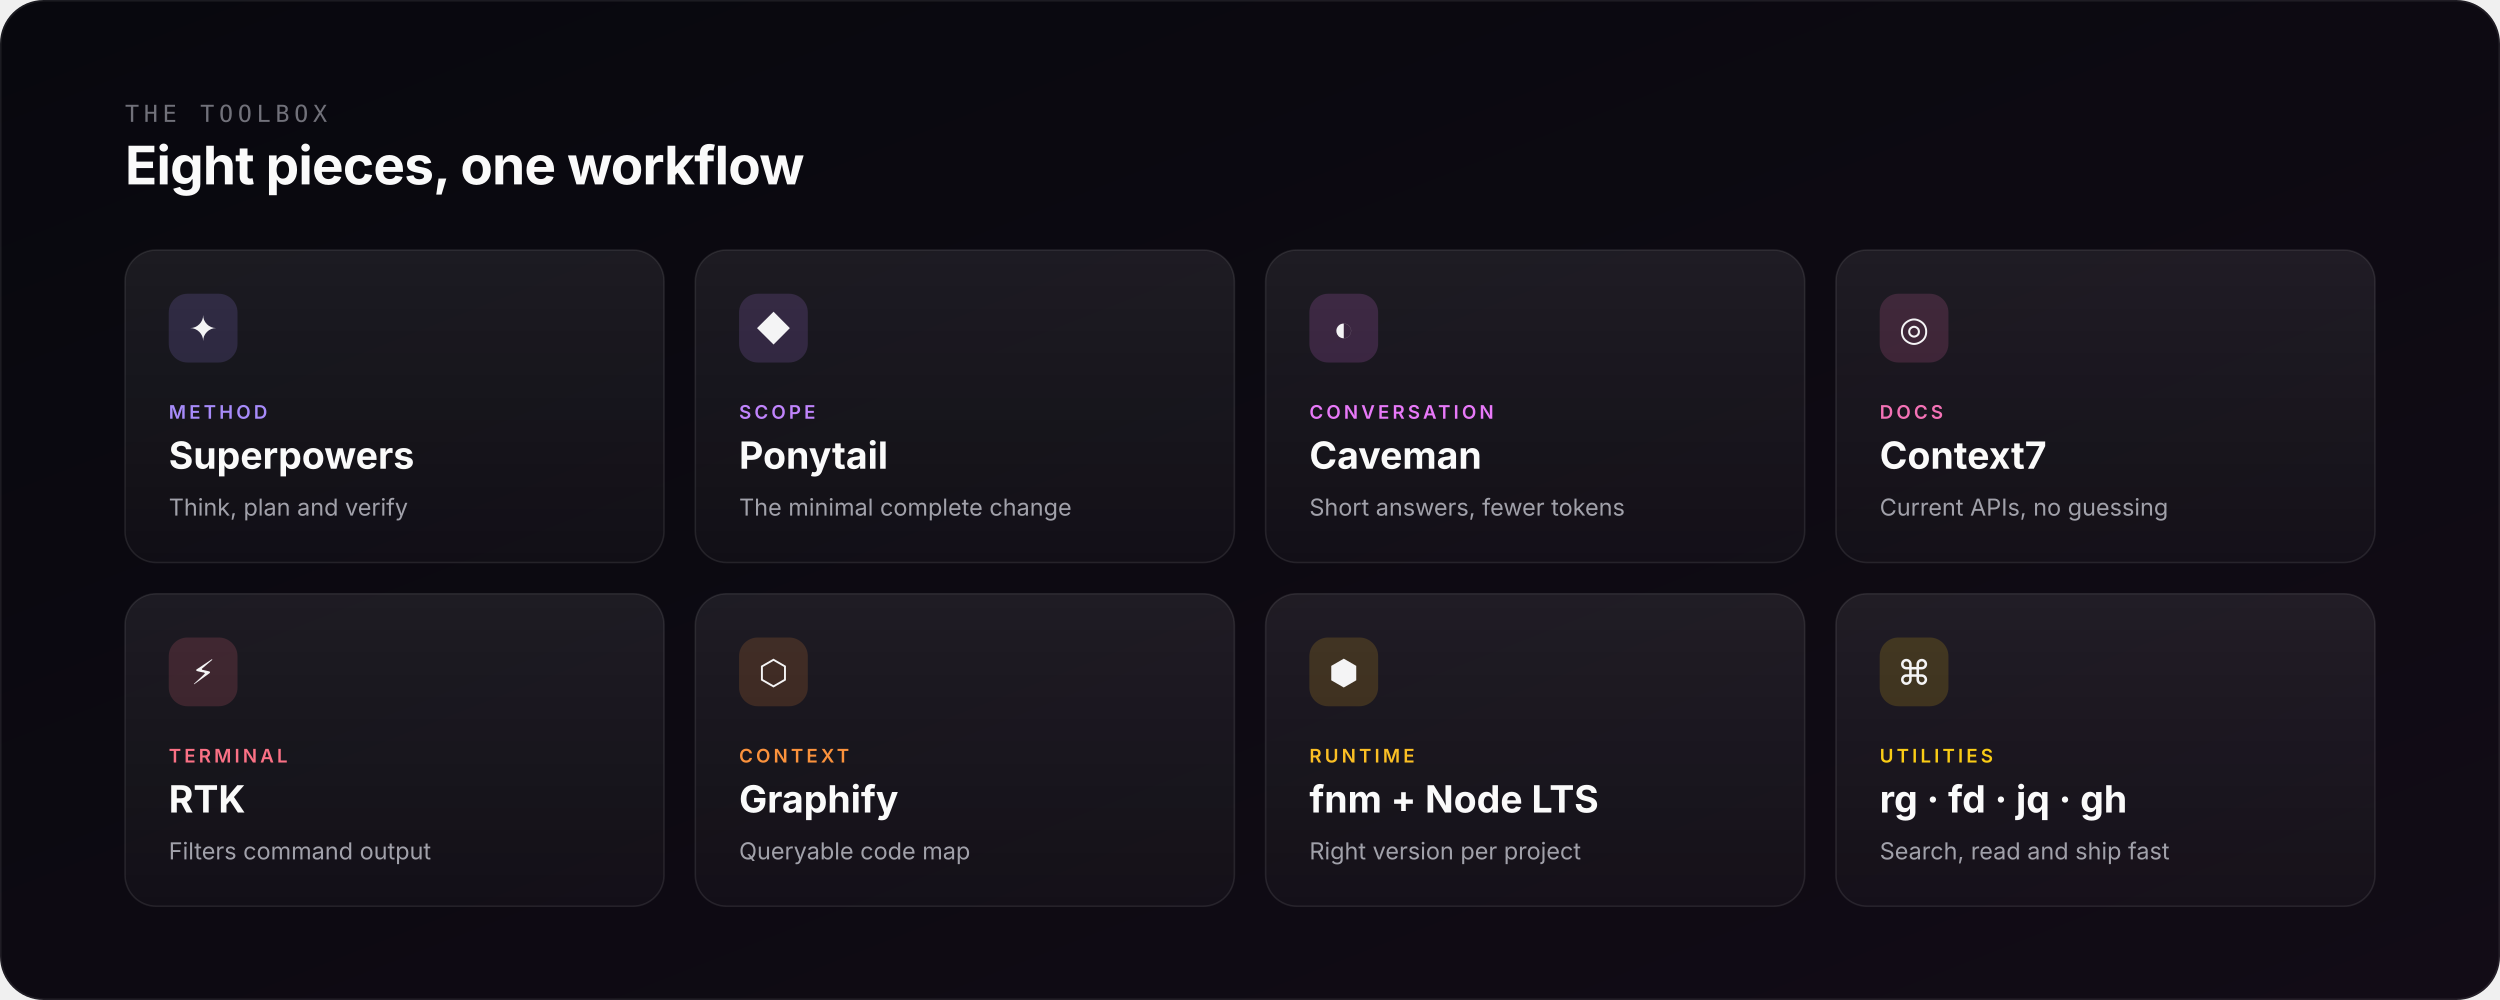
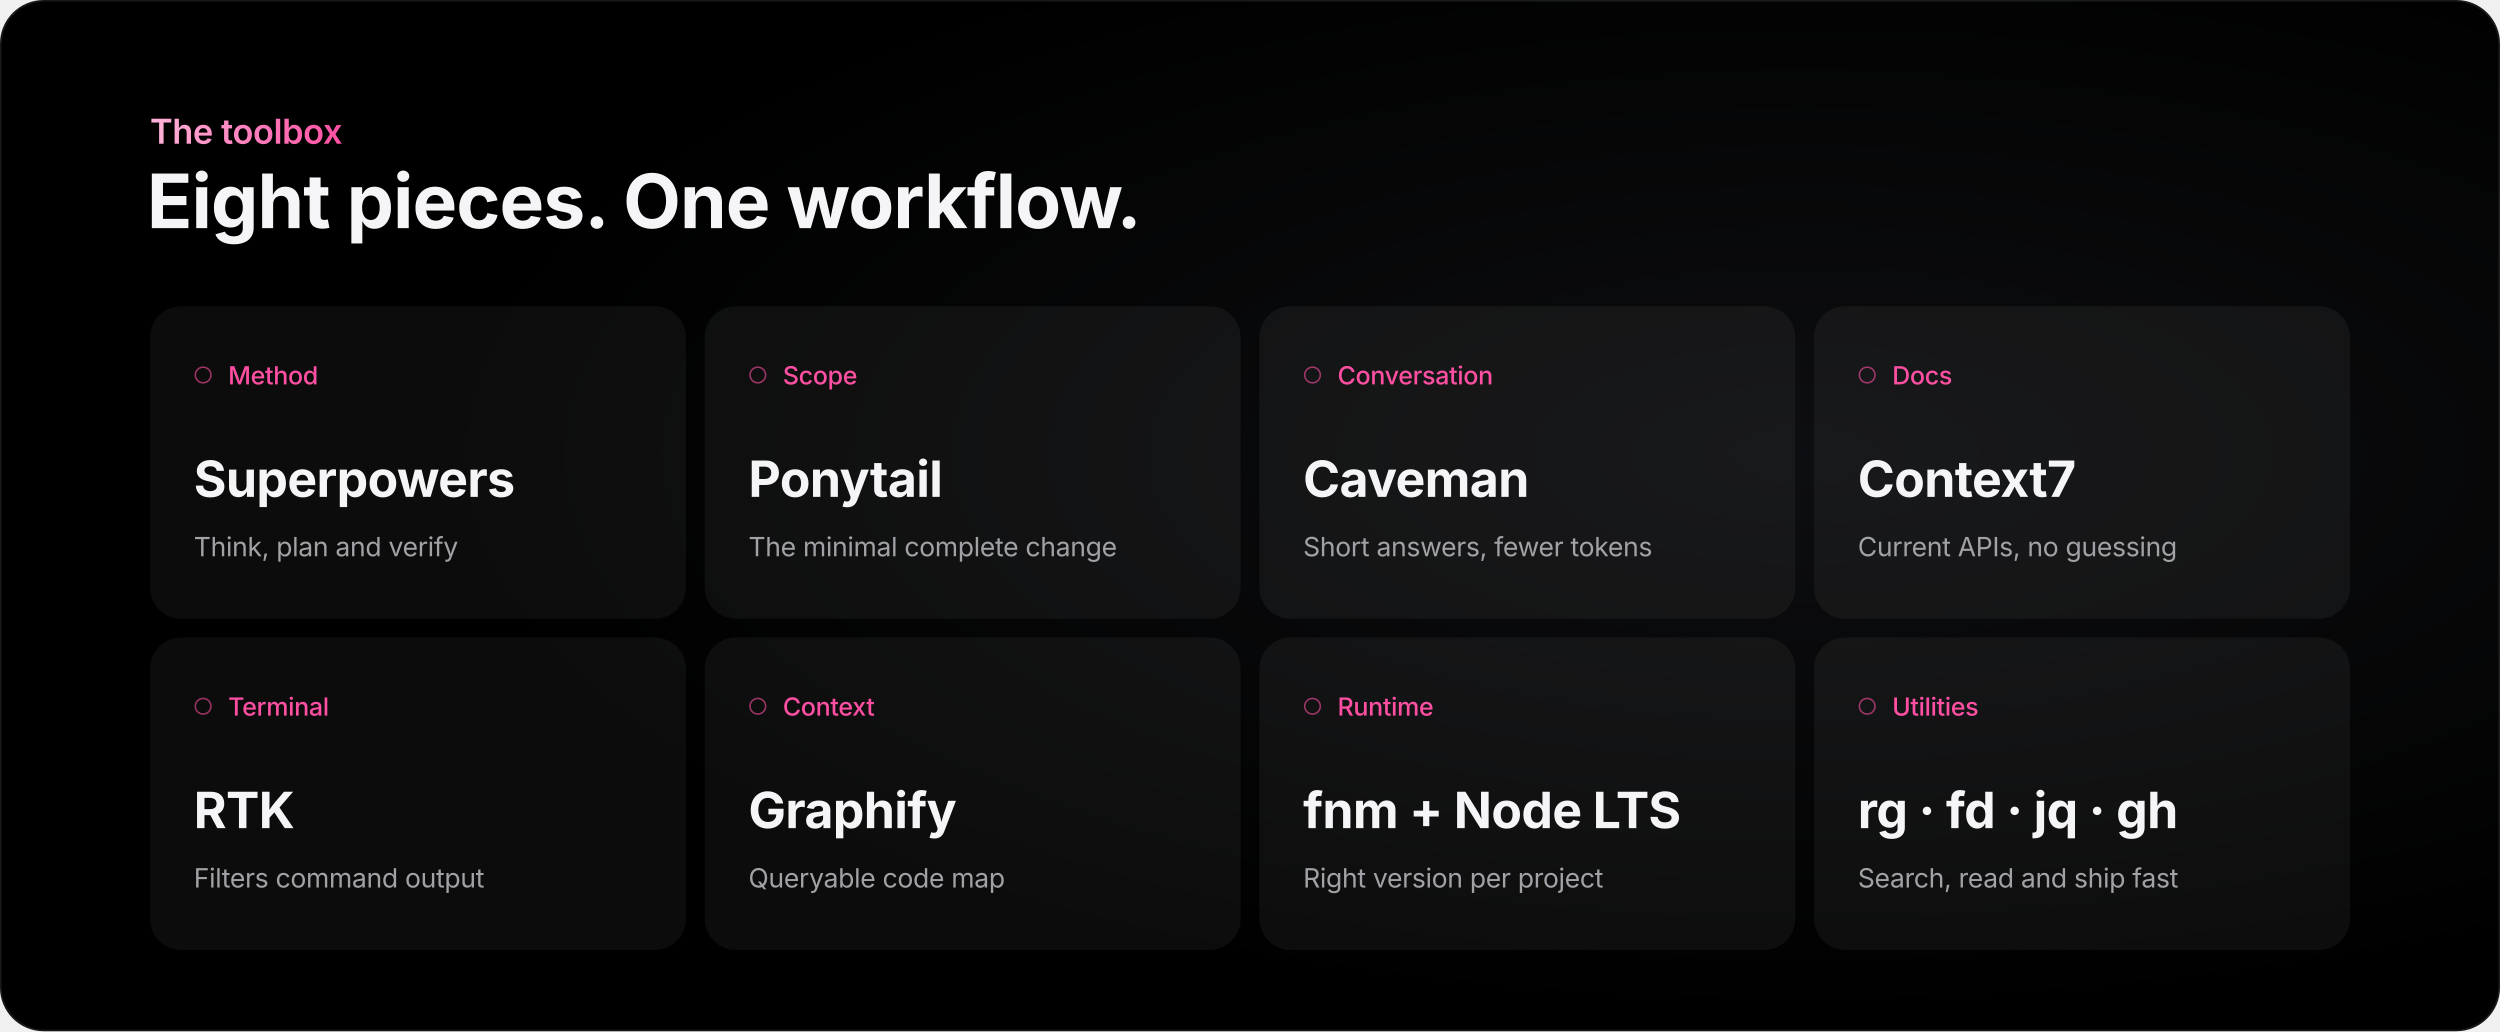
- <svg xmlns="http://www.w3.org/2000/svg" viewBox="0 0 1600 640" width="1600" height="640" role="img" aria-labelledby="t d">
+ <svg xmlns="http://www.w3.org/2000/svg" viewBox="0 0 1600 660" width="1600" height="660" role="img" aria-labelledby="t d">
  <defs>
-     <linearGradient id="bg" x1="0" y1="0" x2="1" y2="1">
-       <stop offset="0" stop-color="#08080e" />
-       <stop offset="1" stop-color="#120c16" />
-     </linearGradient>
-     <linearGradient id="card" x1="0" y1="0" x2="0" y2="1">
-       <stop offset="0" stop-color="#ffffff" stop-opacity=".075" />
-       <stop offset="1" stop-color="#ffffff" stop-opacity=".02" />
+     <radialGradient id="spot" cx=".72" cy=".44" r=".55">
+       <stop offset="0" stop-color="#969fb9" stop-opacity=".09" />
+       <stop offset="1" stop-color="#969fb9" stop-opacity="0" />
+     </radialGradient>
+     <linearGradient id="eb" x1="0" y1="0" x2="1" y2="0">
+       <stop offset="0" stop-color="#ffb3d9" />
+       <stop offset="1" stop-color="#ff4fa3" />
    </linearGradient>
    <style>
-       text{font-family:ui-sans-serif,-apple-system,"SF Pro Display","Segoe UI",Inter,Helvetica,Arial,sans-serif}
+       text{font-family:-apple-system,BlinkMacSystemFont,"SF Pro Display","Inter Tight",Inter,"Segoe UI","Helvetica Neue",Arial,sans-serif;letter-spacing:-.012em}
      .mono{font-family:ui-monospace,"SF Mono",Menlo,Consolas,monospace}
-       .n{font-size:24px;font-weight:700;fill:#fafafa}
-       .d{font-size:15px;fill:#a1a1aa}
-       .k{font-size:12px;letter-spacing:2px;font-weight:600}
-       .c{}
-       @media (prefers-reduced-motion:reduce){.c{animation:none;opacity:1}}
+       .live{opacity:0;animation:lv 16s infinite}
+       @keyframes lv{0%,1%{opacity:0}3%,11%{opacity:1}13.5%,100%{opacity:0}}
+       .d0{animation-delay:0s}
+       .d1{animation-delay:2s}
+       .d2{animation-delay:4s}
+       .d3{animation-delay:6s}
+       .d4{animation-delay:8s}
+       .d5{animation-delay:10s}
+       .d6{animation-delay:12s}
+       .d7{animation-delay:14s}
+       @media (prefers-reduced-motion:reduce){*{animation:none!important}}
    </style>
  </defs>
-   <rect width="1600" height="640" rx="28" fill="url(#bg)" />
-   <rect x=".5" y=".5" width="1599" height="639" rx="28" fill="none" stroke="#fff" stroke-opacity=".08" />
-   <text x="80" y="78" fill="#71717a" font-size="15" letter-spacing="3" class="mono">THE TOOLBOX</text>
-   <text x="80" y="118" fill="#fafafa" font-size="34" font-weight="700" letter-spacing="-.5">Eight pieces, one workflow</text>
-   <g class="c" transform="translate(80 160)">
-     <rect width="345" height="200" rx="20" fill="url(#card)" stroke="#fff" stroke-opacity=".09" />
-     <rect x="28" y="28" width="44" height="44" rx="12" fill="#a78bfa" fill-opacity=".16" />
-     <text x="50" y="58" text-anchor="middle" font-size="22" fill="#f4f4f5">✦</text>
-     <text x="28" y="108" class="k" fill="#a78bfa">METHOD</text>
-     <text x="28" y="140" class="n">Superpowers</text>
-     <text x="28" y="170" class="d">Think, plan and verify</text>
+   <rect width="1600" height="660" rx="28" fill="#000" />
+   <rect width="1600" height="660" rx="28" fill="url(#spot)" />
+   <rect x=".5" y=".5" width="1599" height="659" rx="28" fill="none" stroke="#fff" stroke-opacity="0.1" />
+   <text x="96" y="92" font-size="22" font-weight="600" fill="url(#eb)">The toolbox</text>
+   <text x="94" y="146" font-size="48" font-weight="700" letter-spacing="-.035em" fill="#f5f5f7">Eight pieces. One workflow.</text>
+   <g transform="translate(96.0 196)">
+     <rect width="343.0" height="200" rx="20" fill="#fff" fill-opacity=".05" />
+     <rect class="live d0" width="343.0" height="200" rx="20" fill="#fff" fill-opacity=".08" stroke="#ff4fa3" stroke-opacity=".35" />
+     <circle cx="34" cy="44" r="5" fill="none" stroke="#ff4fa3" stroke-opacity=".6" />
+     <circle class="live d0" cx="34" cy="44" r="5" fill="#ff4fa3" />
+     <text x="50" y="50" font-size="16" font-weight="500" fill="#ff4fa3">Method</text>
+     <text x="28" y="122" font-size="32" font-weight="700" letter-spacing="-.03em" fill="#f5f5f7">Superpowers</text>
+     <text x="28" y="160" font-size="17" fill="#a1a1a6">Think, plan and verify</text>
  </g>
-   <g class="c" transform="translate(445 160)">
-     <rect width="345" height="200" rx="20" fill="url(#card)" stroke="#fff" stroke-opacity=".09" />
-     <rect x="28" y="28" width="44" height="44" rx="12" fill="#c084fc" fill-opacity=".16" />
-     <text x="50" y="58" text-anchor="middle" font-size="22" fill="#f4f4f5">◆</text>
-     <text x="28" y="108" class="k" fill="#c084fc">SCOPE</text>
-     <text x="28" y="140" class="n">Ponytail</text>
-     <text x="28" y="170" class="d">The minimal complete change</text>
+   <g transform="translate(451.0 196)">
+     <rect width="343.0" height="200" rx="20" fill="#fff" fill-opacity=".05" />
+     <rect class="live d1" width="343.0" height="200" rx="20" fill="#fff" fill-opacity=".08" stroke="#ff4fa3" stroke-opacity=".35" />
+     <circle cx="34" cy="44" r="5" fill="none" stroke="#ff4fa3" stroke-opacity=".6" />
+     <circle class="live d1" cx="34" cy="44" r="5" fill="#ff4fa3" />
+     <text x="50" y="50" font-size="16" font-weight="500" fill="#ff4fa3">Scope</text>
+     <text x="28" y="122" font-size="32" font-weight="700" letter-spacing="-.03em" fill="#f5f5f7">Ponytail</text>
+     <text x="28" y="160" font-size="17" fill="#a1a1a6">The minimal complete change</text>
  </g>
-   <g class="c" transform="translate(810 160)">
-     <rect width="345" height="200" rx="20" fill="url(#card)" stroke="#fff" stroke-opacity=".09" />
-     <rect x="28" y="28" width="44" height="44" rx="12" fill="#e879f9" fill-opacity=".16" />
-     <text x="50" y="58" text-anchor="middle" font-size="22" fill="#f4f4f5">◐</text>
-     <text x="28" y="108" class="k" fill="#e879f9">CONVERSATION</text>
-     <text x="28" y="140" class="n">Caveman</text>
-     <text x="28" y="170" class="d">Short answers, fewer tokens</text>
+   <g transform="translate(806.0 196)">
+     <rect width="343.0" height="200" rx="20" fill="#fff" fill-opacity=".05" />
+     <rect class="live d2" width="343.0" height="200" rx="20" fill="#fff" fill-opacity=".08" stroke="#ff4fa3" stroke-opacity=".35" />
+     <circle cx="34" cy="44" r="5" fill="none" stroke="#ff4fa3" stroke-opacity=".6" />
+     <circle class="live d2" cx="34" cy="44" r="5" fill="#ff4fa3" />
+     <text x="50" y="50" font-size="16" font-weight="500" fill="#ff4fa3">Conversation</text>
+     <text x="28" y="122" font-size="32" font-weight="700" letter-spacing="-.03em" fill="#f5f5f7">Caveman</text>
+     <text x="28" y="160" font-size="17" fill="#a1a1a6">Short answers, fewer tokens</text>
  </g>
-   <g class="c" transform="translate(1175 160)">
-     <rect width="345" height="200" rx="20" fill="url(#card)" stroke="#fff" stroke-opacity=".09" />
-     <rect x="28" y="28" width="44" height="44" rx="12" fill="#f472b6" fill-opacity=".16" />
-     <text x="50" y="58" text-anchor="middle" font-size="22" fill="#f4f4f5">◎</text>
-     <text x="28" y="108" class="k" fill="#f472b6">DOCS</text>
-     <text x="28" y="140" class="n">Context7</text>
-     <text x="28" y="170" class="d">Current APIs, no guessing</text>
+   <g transform="translate(1161.0 196)">
+     <rect width="343.0" height="200" rx="20" fill="#fff" fill-opacity=".05" />
+     <rect class="live d3" width="343.0" height="200" rx="20" fill="#fff" fill-opacity=".08" stroke="#ff4fa3" stroke-opacity=".35" />
+     <circle cx="34" cy="44" r="5" fill="none" stroke="#ff4fa3" stroke-opacity=".6" />
+     <circle class="live d3" cx="34" cy="44" r="5" fill="#ff4fa3" />
+     <text x="50" y="50" font-size="16" font-weight="500" fill="#ff4fa3">Docs</text>
+     <text x="28" y="122" font-size="32" font-weight="700" letter-spacing="-.03em" fill="#f5f5f7">Context7</text>
+     <text x="28" y="160" font-size="17" fill="#a1a1a6">Current APIs, no guessing</text>
  </g>
-   <g class="c" transform="translate(80 380)">
-     <rect width="345" height="200" rx="20" fill="url(#card)" stroke="#fff" stroke-opacity=".09" />
-     <rect x="28" y="28" width="44" height="44" rx="12" fill="#fb7185" fill-opacity=".16" />
-     <text x="50" y="58" text-anchor="middle" font-size="22" fill="#f4f4f5">⚡</text>
-     <text x="28" y="108" class="k" fill="#fb7185">TERMINAL</text>
-     <text x="28" y="140" class="n">RTK</text>
-     <text x="28" y="170" class="d">Filters command output</text>
+   <g transform="translate(96.0 408)">
+     <rect width="343.0" height="200" rx="20" fill="#fff" fill-opacity=".05" />
+     <rect class="live d4" width="343.0" height="200" rx="20" fill="#fff" fill-opacity=".08" stroke="#ff4fa3" stroke-opacity=".35" />
+     <circle cx="34" cy="44" r="5" fill="none" stroke="#ff4fa3" stroke-opacity=".6" />
+     <circle class="live d4" cx="34" cy="44" r="5" fill="#ff4fa3" />
+     <text x="50" y="50" font-size="16" font-weight="500" fill="#ff4fa3">Terminal</text>
+     <text x="28" y="122" font-size="32" font-weight="700" letter-spacing="-.03em" fill="#f5f5f7">RTK</text>
+     <text x="28" y="160" font-size="17" fill="#a1a1a6">Filters command output</text>
  </g>
-   <g class="c" transform="translate(445 380)">
-     <rect width="345" height="200" rx="20" fill="url(#card)" stroke="#fff" stroke-opacity=".09" />
-     <rect x="28" y="28" width="44" height="44" rx="12" fill="#fb923c" fill-opacity=".16" />
-     <text x="50" y="58" text-anchor="middle" font-size="22" fill="#f4f4f5">⬡</text>
-     <text x="28" y="108" class="k" fill="#fb923c">CONTEXT</text>
-     <text x="28" y="140" class="n">Graphify</text>
-     <text x="28" y="170" class="d">Queryable code map</text>
+   <g transform="translate(451.0 408)">
+     <rect width="343.0" height="200" rx="20" fill="#fff" fill-opacity=".05" />
+     <rect class="live d5" width="343.0" height="200" rx="20" fill="#fff" fill-opacity=".08" stroke="#ff4fa3" stroke-opacity=".35" />
+     <circle cx="34" cy="44" r="5" fill="none" stroke="#ff4fa3" stroke-opacity=".6" />
+     <circle class="live d5" cx="34" cy="44" r="5" fill="#ff4fa3" />
+     <text x="50" y="50" font-size="16" font-weight="500" fill="#ff4fa3">Context</text>
+     <text x="28" y="122" font-size="32" font-weight="700" letter-spacing="-.03em" fill="#f5f5f7">Graphify</text>
+     <text x="28" y="160" font-size="17" fill="#a1a1a6">Queryable code map</text>
  </g>
-   <g class="c" transform="translate(810 380)">
-     <rect width="345" height="200" rx="20" fill="url(#card)" stroke="#fff" stroke-opacity=".09" />
-     <rect x="28" y="28" width="44" height="44" rx="12" fill="#fbbf24" fill-opacity=".16" />
-     <text x="50" y="58" text-anchor="middle" font-size="22" fill="#f4f4f5">⬢</text>
-     <text x="28" y="108" class="k" fill="#fbbf24">RUNTIME</text>
-     <text x="28" y="140" class="n">fnm + Node LTS</text>
-     <text x="28" y="170" class="d">Right version per project</text>
+   <g transform="translate(806.0 408)">
+     <rect width="343.0" height="200" rx="20" fill="#fff" fill-opacity=".05" />
+     <rect class="live d6" width="343.0" height="200" rx="20" fill="#fff" fill-opacity=".08" stroke="#ff4fa3" stroke-opacity=".35" />
+     <circle cx="34" cy="44" r="5" fill="none" stroke="#ff4fa3" stroke-opacity=".6" />
+     <circle class="live d6" cx="34" cy="44" r="5" fill="#ff4fa3" />
+     <text x="50" y="50" font-size="16" font-weight="500" fill="#ff4fa3">Runtime</text>
+     <text x="28" y="122" font-size="32" font-weight="700" letter-spacing="-.03em" fill="#f5f5f7">fnm + Node LTS</text>
+     <text x="28" y="160" font-size="17" fill="#a1a1a6">Right version per project</text>
  </g>
-   <g class="c" transform="translate(1175 380)">
-     <rect width="345" height="200" rx="20" fill="url(#card)" stroke="#fff" stroke-opacity=".09" />
-     <rect x="28" y="28" width="44" height="44" rx="12" fill="#facc15" fill-opacity=".16" />
-     <text x="50" y="58" text-anchor="middle" font-size="22" fill="#f4f4f5">⌘</text>
-     <text x="28" y="108" class="k" fill="#facc15">UTILITIES</text>
-     <text x="28" y="140" class="n">rg · fd · jq · gh</text>
-     <text x="28" y="170" class="d">Search, read and ship fast</text>
+   <g transform="translate(1161.0 408)">
+     <rect width="343.0" height="200" rx="20" fill="#fff" fill-opacity=".05" />
+     <rect class="live d7" width="343.0" height="200" rx="20" fill="#fff" fill-opacity=".08" stroke="#ff4fa3" stroke-opacity=".35" />
+     <circle cx="34" cy="44" r="5" fill="none" stroke="#ff4fa3" stroke-opacity=".6" />
+     <circle class="live d7" cx="34" cy="44" r="5" fill="#ff4fa3" />
+     <text x="50" y="50" font-size="16" font-weight="500" fill="#ff4fa3">Utilities</text>
+     <text x="28" y="122" font-size="32" font-weight="700" letter-spacing="-.03em" fill="#f5f5f7">rg · fd · jq · gh</text>
+     <text x="28" y="160" font-size="17" fill="#a1a1a6">Search, read and ship fast</text>
  </g>
</svg>
